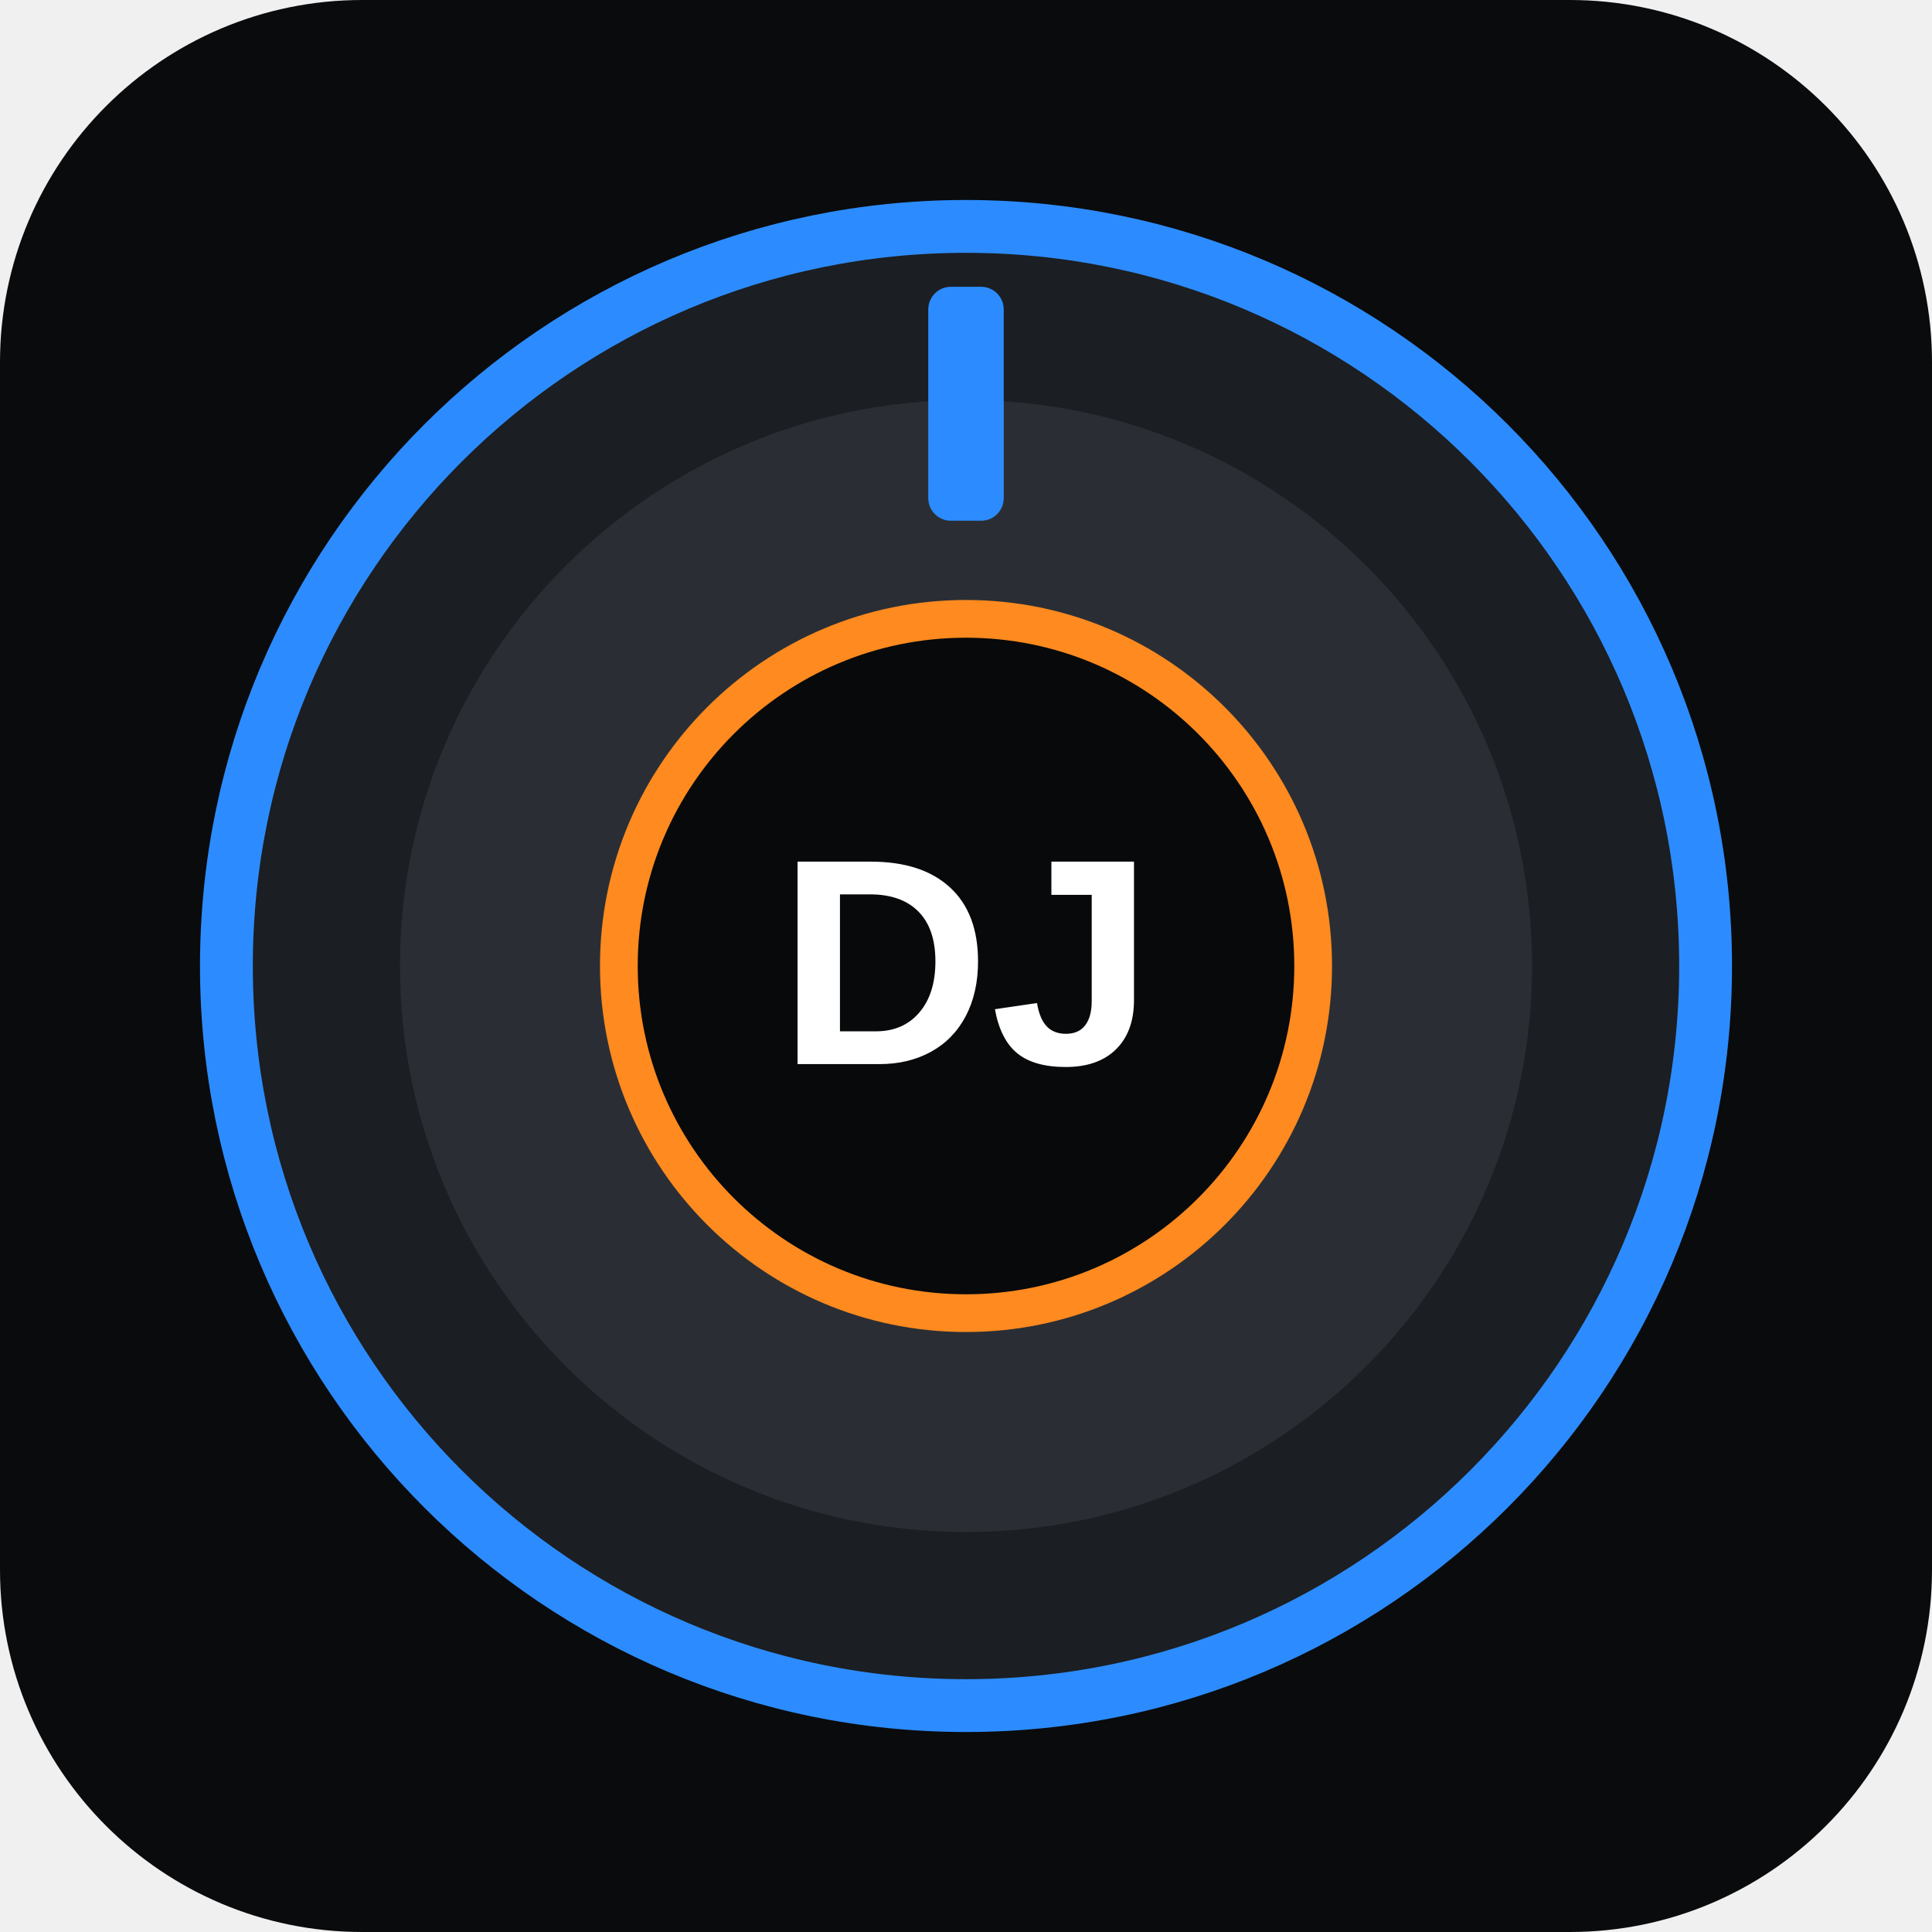
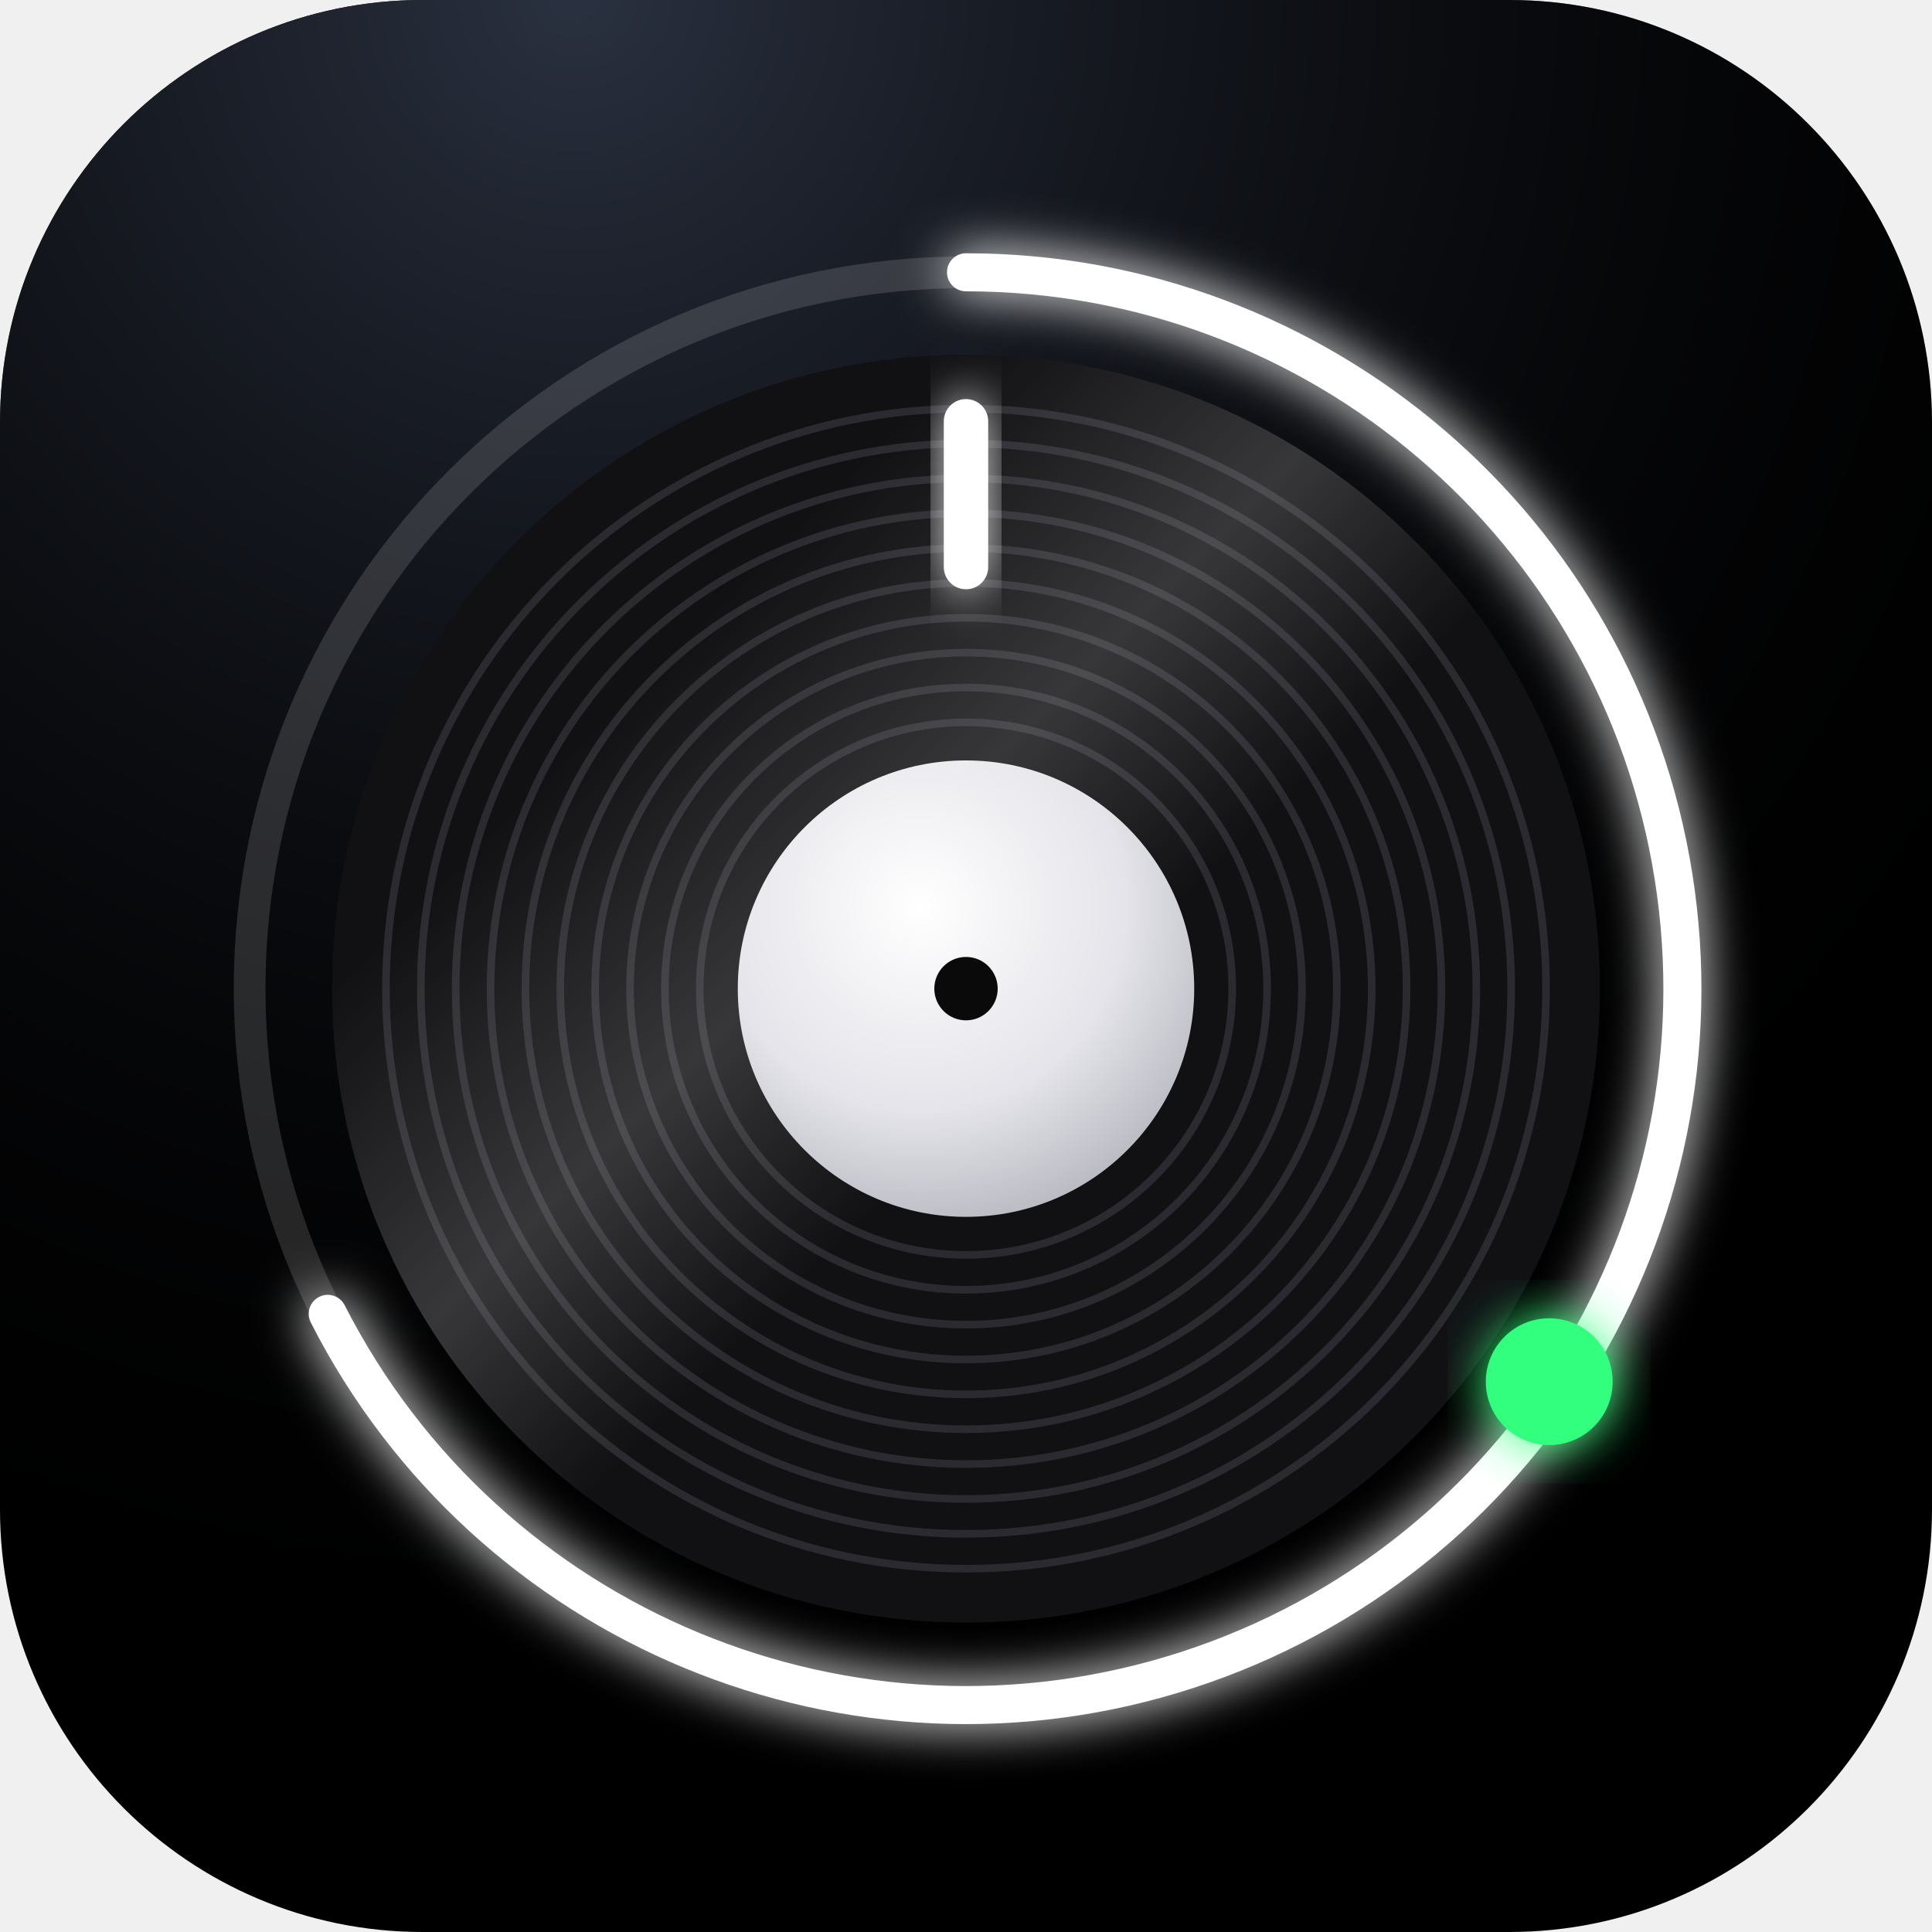
<svg xmlns="http://www.w3.org/2000/svg" viewBox="0 0 512 512">
-   <rect width="512" height="512" rx="96" fill="#0a0b0d" />
-   <circle cx="256" cy="256" r="196" fill="#1b1e22" stroke="#2c8cff" stroke-width="14" />
-   <circle cx="256" cy="256" r="150" fill="#2a2e34" />
-   <circle cx="256" cy="256" r="92" fill="#08090a" stroke="#ff8a1f" stroke-width="10" />
-   <rect x="246" y="76" width="20" height="62" rx="6" fill="#2c8cff" />
-   <text x="256" y="282" text-anchor="middle" font-family="Arial, Helvetica, sans-serif" font-weight="900" font-size="78" fill="#ffffff">DJ</text>
+   <rect width="512" height="512" rx="112" fill="#000" />
+   <rect width="512" height="512" rx="112" fill="url(#bg)" />
+   <defs>
+     <radialGradient id="bg" cx="30%" cy="0%" r="90%">
+       <stop offset="0" stop-color="#2a3140" />
+       <stop offset="1" stop-color="#000" stop-opacity="0" />
+     </radialGradient>
+   </defs>
+   <defs>
+     <radialGradient id="lab" cx="40%" cy="32%" r="75%">
+       <stop offset="0" stop-color="#ffffff" />
+       <stop offset="0.6" stop-color="#e4e4ea" />
+       <stop offset="1" stop-color="#b4b4bd" />
+     </radialGradient>
+     <linearGradient id="shine" x1="0" y1="0" x2="1" y2="1">
+       <stop offset="0.25" stop-color="#fff" stop-opacity="0" />
+       <stop offset="0.42" stop-color="#fff" stop-opacity="0.16" />
+       <stop offset="0.55" stop-color="#fff" stop-opacity="0" />
+     </linearGradient>
+     <filter id="glow" x="-30%" y="-30%" width="160%" height="160%">
+       <feGaussianBlur stdDeviation="6.72" result="b" />
+       <feMerge>
+         <feMergeNode in="b" />
+         <feMergeNode in="SourceGraphic" />
+       </feMerge>
+     </filter>
+   </defs>
+   <circle cx="256" cy="262" r="168" fill="#111114" />
+   <circle cx="256" cy="262" r="70.56" fill="none" stroke="#2a2a30" stroke-width="2.016" />
+   <circle cx="256" cy="262" r="79.8" fill="none" stroke="#2a2a30" stroke-width="2.016" />
+   <circle cx="256" cy="262" r="89.04" fill="none" stroke="#2a2a30" stroke-width="2.016" />
+   <circle cx="256" cy="262" r="98.28" fill="none" stroke="#2a2a30" stroke-width="2.016" />
+   <circle cx="256" cy="262" r="107.52" fill="none" stroke="#2a2a30" stroke-width="2.016" />
+   <circle cx="256" cy="262" r="116.76" fill="none" stroke="#2a2a30" stroke-width="2.016" />
+   <circle cx="256" cy="262" r="126" fill="none" stroke="#2a2a30" stroke-width="2.016" />
+   <circle cx="256" cy="262" r="135.24" fill="none" stroke="#2a2a30" stroke-width="2.016" />
+   <circle cx="256" cy="262" r="144.48" fill="none" stroke="#2a2a30" stroke-width="2.016" />
+   <circle cx="256" cy="262" r="153.72" fill="none" stroke="#2a2a30" stroke-width="2.016" />
+   <circle cx="256" cy="262" r="168" fill="url(#shine)" />
+   <circle cx="256" cy="262" r="189.84" fill="none" stroke="#fff" stroke-opacity="0.14" stroke-width="8.4" />
+   <path d="M 256 72.16 A 189.84 189.84 0 1 1 86.851 348.186" fill="none" stroke="#fff" stroke-width="10.08" stroke-linecap="round" filter="url(#glow)" />
+   <circle cx="256" cy="262" r="60.48" fill="url(#lab)" />
+   <circle cx="256" cy="262" r="8.4" fill="#0a0a0b" />
+   <rect x="250.12" y="105.76" width="11.76" height="50.4" rx="5.88" fill="#fff" filter="url(#glow)" />
+   <circle cx="410.56" cy="366.16" r="16.8" fill="#32ff7e" filter="url(#glow)" />
</svg>
